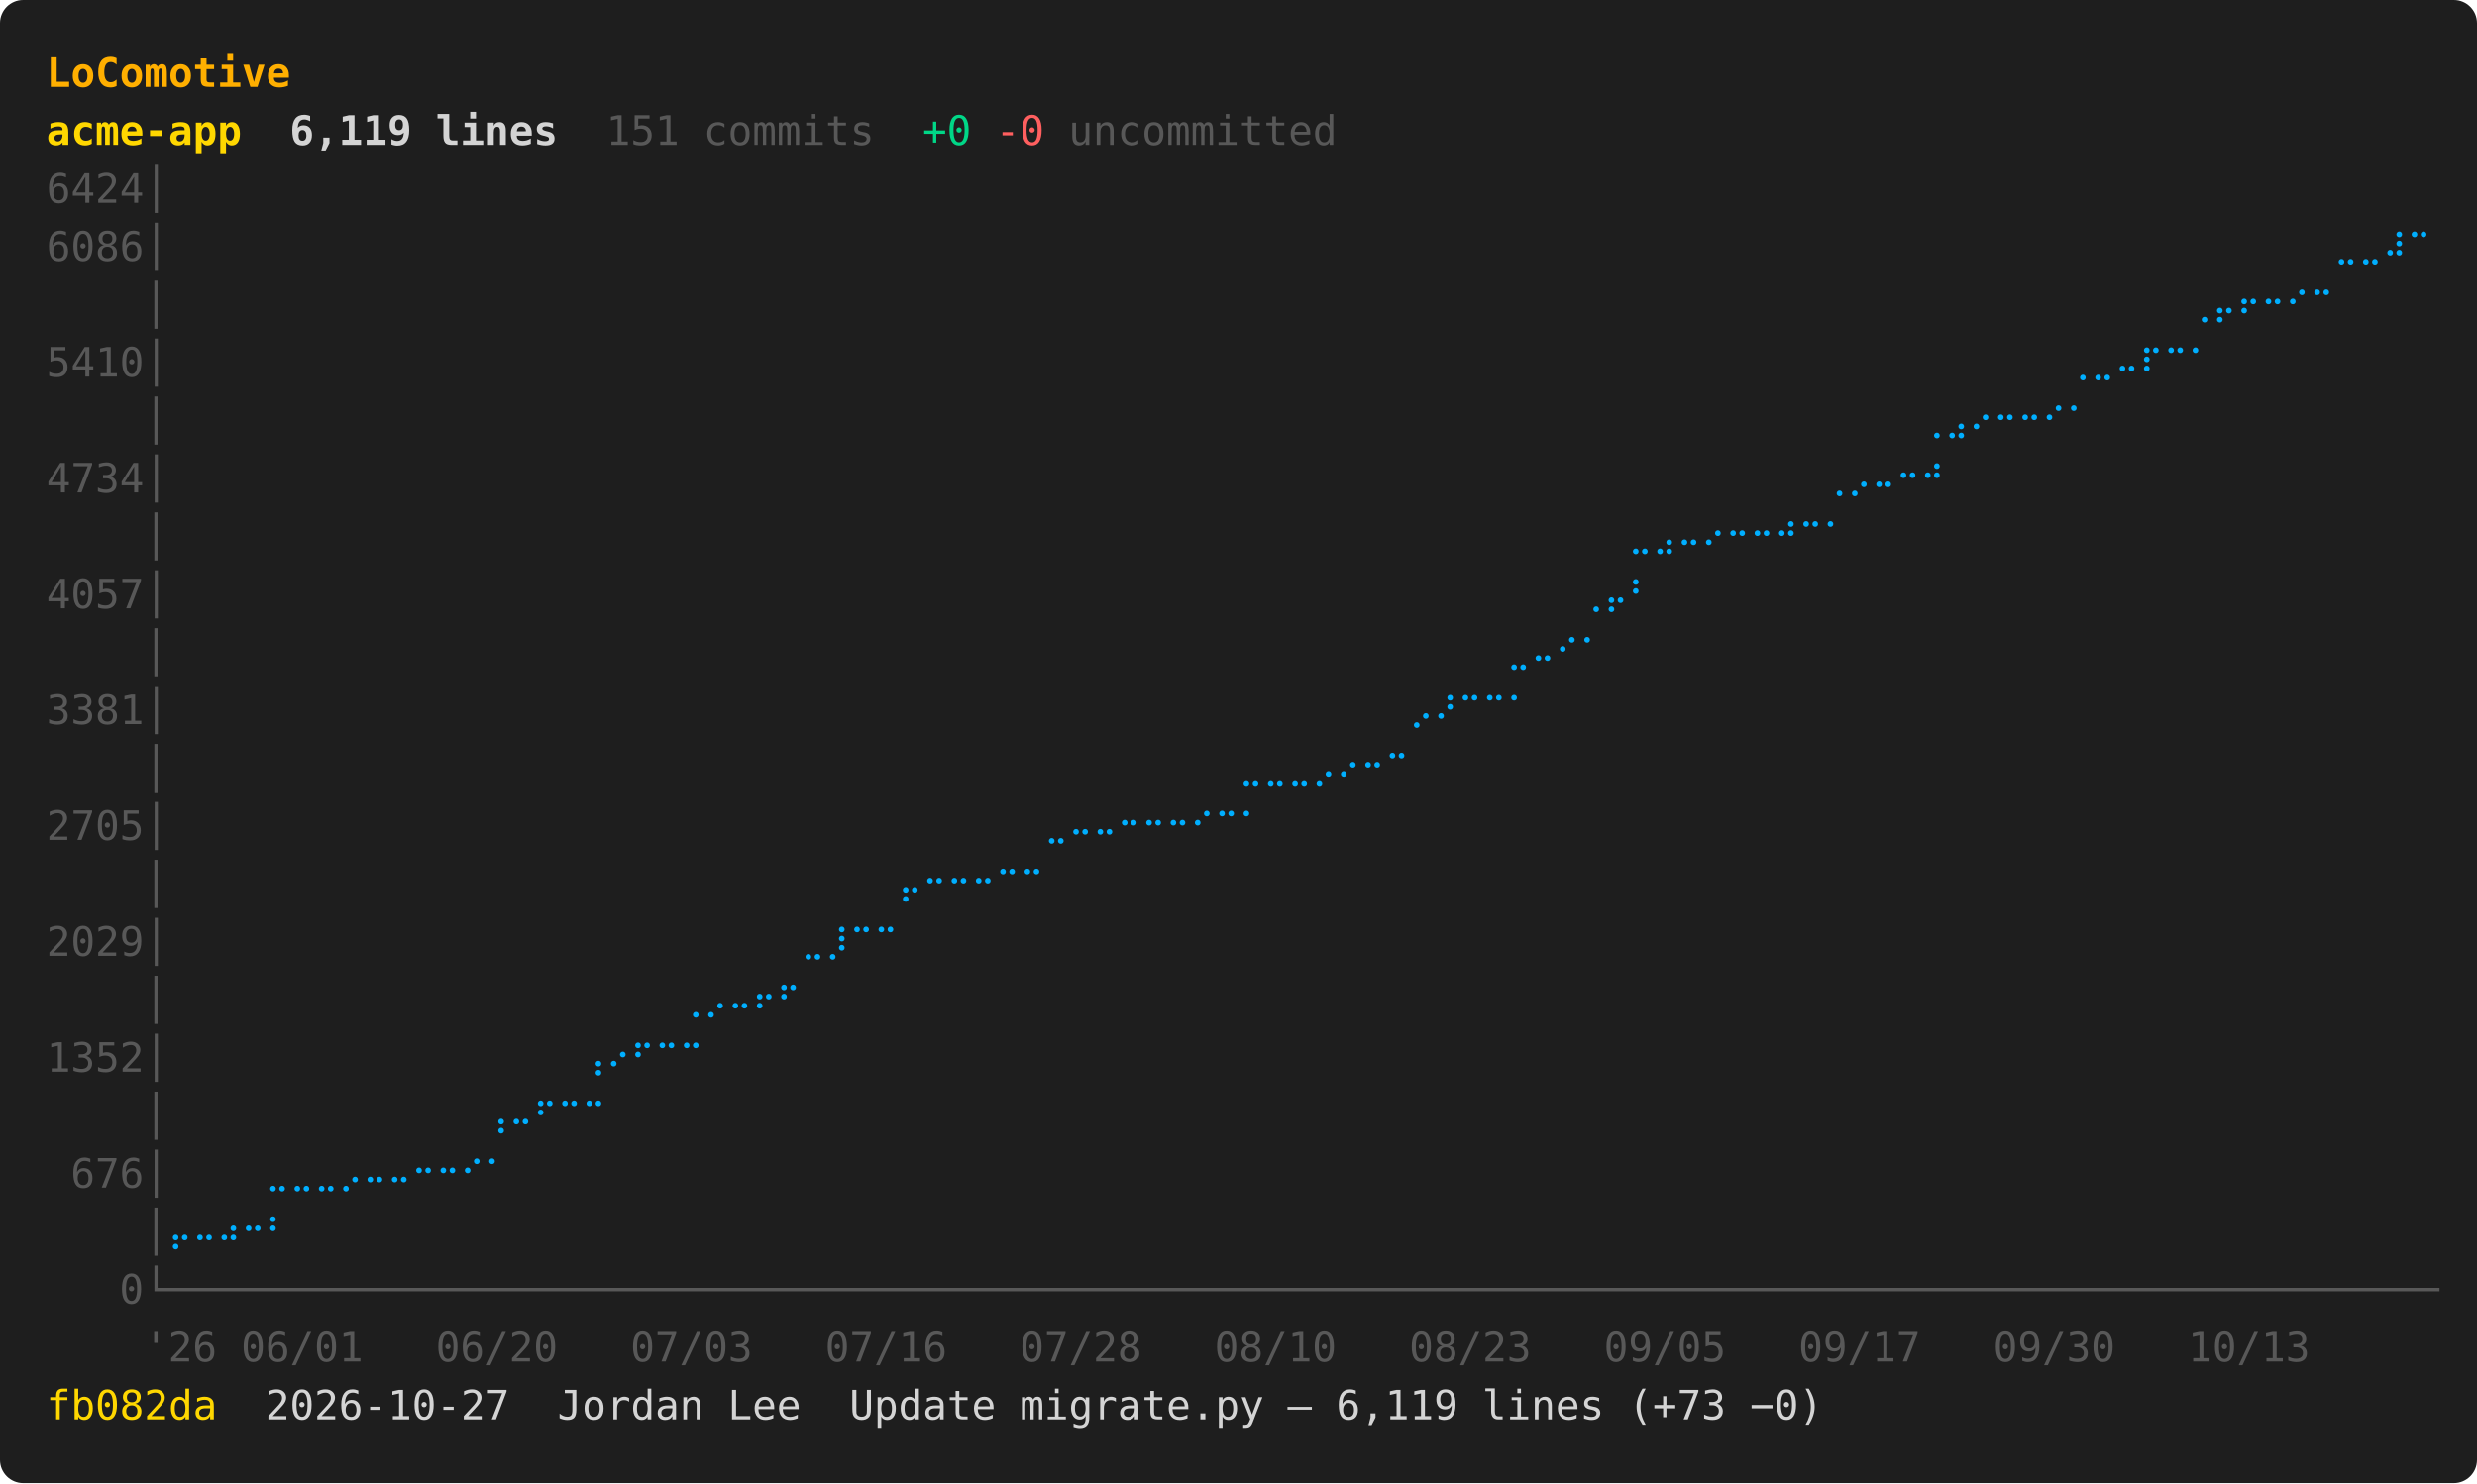
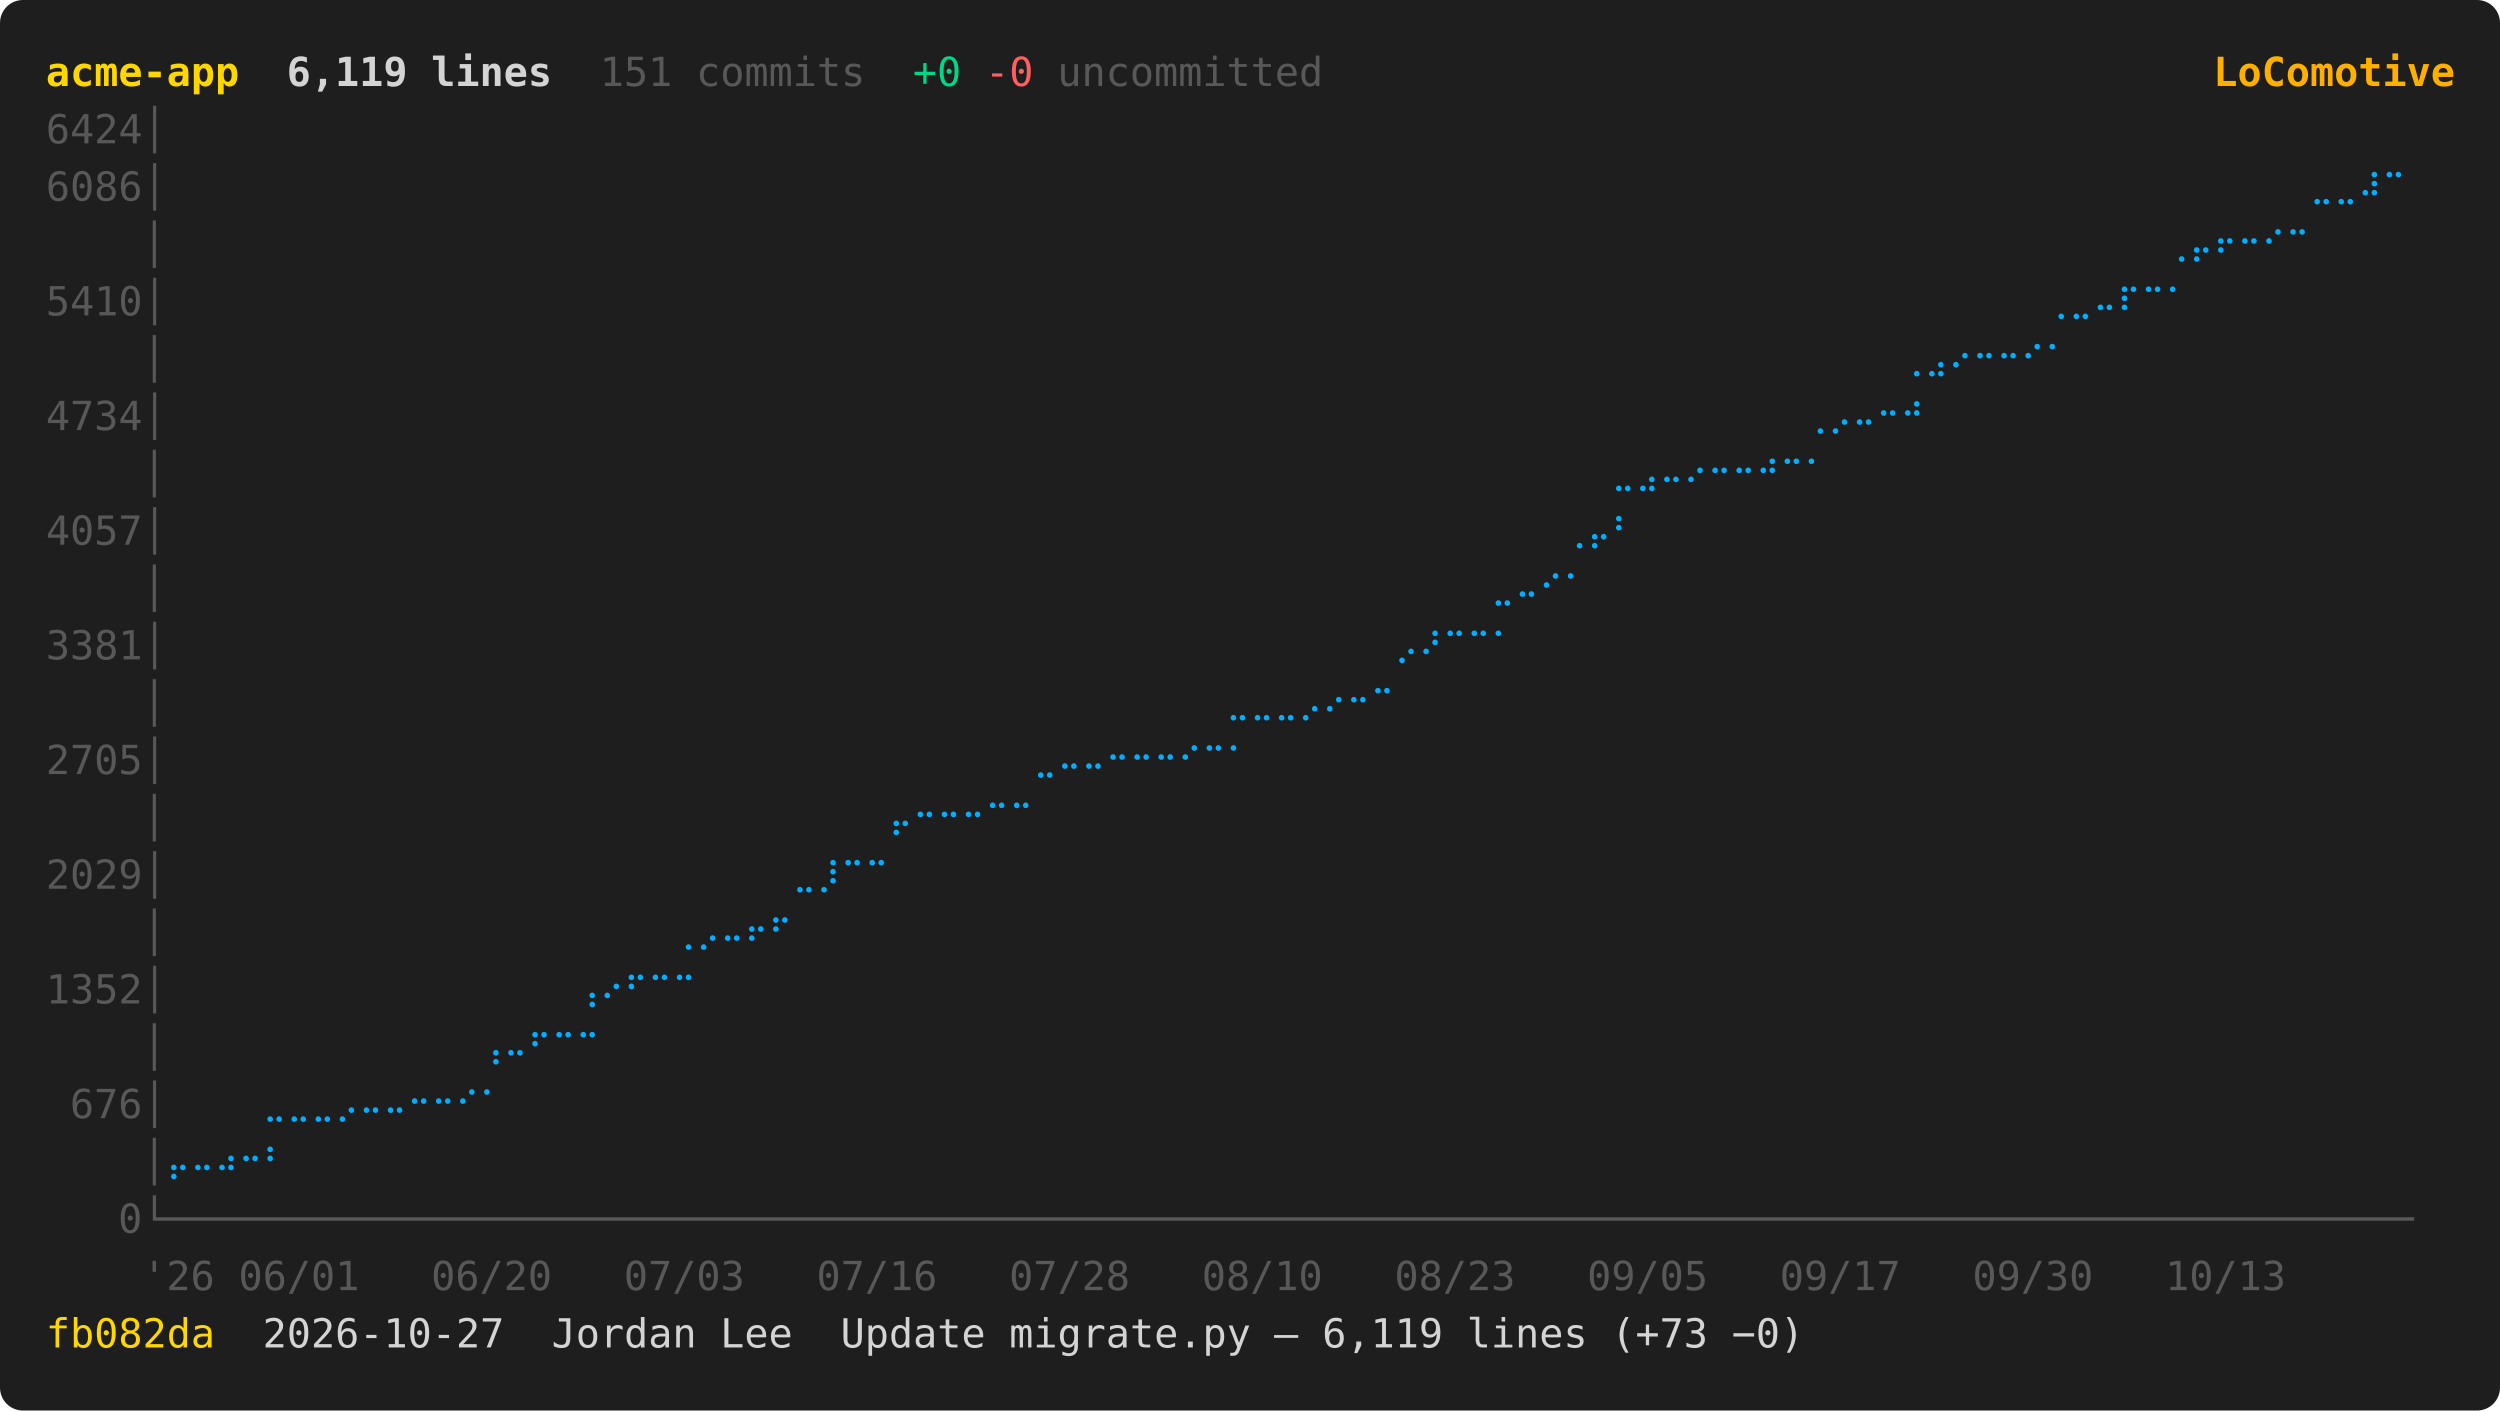
- <svg xmlns="http://www.w3.org/2000/svg" width="855" height="512" viewBox="0 0 855 512" font-family="Menlo, 'SF Mono', Consolas, 'DejaVu Sans Mono', monospace" font-size="14">
+ <svg xmlns="http://www.w3.org/2000/svg" width="872" height="492" viewBox="0 0 872 492" font-family="Menlo, 'SF Mono', Consolas, 'DejaVu Sans Mono', monospace" font-size="14">
  <rect width="100%" height="100%" rx="8" fill="#1e1e1e" />
-   <text x="16.0 24.4 32.8 41.2 49.6 58.0 66.4 74.8 83.2 91.6" y="30" fill="#ffaf00" font-weight="bold" xml:space="preserve">LoComotive</text>
-   <text x="16.0 24.4 32.8 41.2 49.6 58.0 66.4 74.8" y="50" fill="#ffd700" font-weight="bold" xml:space="preserve">acme-app</text>
-   <text x="100.0 108.4 116.8 125.2 133.6" y="50" fill="#d4d4d4" font-weight="bold" xml:space="preserve">6,119</text>
-   <text x="150.4 158.8 167.2 175.6 184.0" y="50" fill="#d4d4d4" font-weight="bold" xml:space="preserve">lines</text>
-   <text x="209.2 217.6 226.0" y="50" fill="#585858" xml:space="preserve">151</text>
-   <text x="242.8 251.2 259.6 268.0 276.4 284.8 293.2" y="50" fill="#585858" xml:space="preserve">commits</text>
-   <text x="318.4 326.8" y="50" fill="#00d787" xml:space="preserve">+0</text>
-   <text x="343.6 352.0" y="50" fill="#ff5f5f" xml:space="preserve">-0</text>
-   <text x="368.8 377.2 385.6 394.0 402.4 410.8 419.2 427.6 436.0 444.4 452.8" y="50" fill="#585858" xml:space="preserve">uncommitted</text>
-   <text x="16.0 24.4 32.8 41.2 49.6" y="70" fill="#585858" xml:space="preserve">6424│</text>
-   <text x="16.0 24.4 32.8 41.2 49.6" y="90" fill="#585858" xml:space="preserve">6086│</text>
-   <text x="805.6 814.0 822.4 830.8" y="90" fill="#00afff" xml:space="preserve">⣀⣀⠼⠉</text>
-   <text x="49.6" y="110" fill="#585858" xml:space="preserve">│</text>
-   <text x="755.2 763.6 772.0 780.4 788.8 797.2" y="110" fill="#00afff" xml:space="preserve">⢀⡤⠖⠒⠊⠉</text>
-   <text x="16.0 24.4 32.8 41.2 49.6" y="130" fill="#585858" xml:space="preserve">5410│</text>
-   <text x="713.2 721.6 730.0 738.4 746.8 755.2" y="130" fill="#00afff" xml:space="preserve">⢀⣀⠤⠏⠉⠁</text>
-   <text x="49.6" y="150" fill="#585858" xml:space="preserve">│</text>
-   <text x="662.8 671.2 679.6 688.0 696.4 704.8 713.2" y="150" fill="#00afff" xml:space="preserve">⢀⣠⠔⠒⠒⠊⠁</text>
-   <text x="16.0 24.4 32.8 41.2 49.6" y="170" fill="#585858" xml:space="preserve">4734│</text>
-   <text x="629.2 637.6 646.0 654.4 662.8" y="170" fill="#00afff" xml:space="preserve">⢀⡠⠤⠒⠚</text>
-   <text x="49.6" y="190" fill="#585858" xml:space="preserve">│</text>
-   <text x="562.0 570.4 578.8 587.2 595.6 604.0 612.4 620.8 629.2" y="190" fill="#00afff" xml:space="preserve">⣀⣠⠤⠔⠒⠒⠚⠉⠁</text>
-   <text x="16.0 24.4 32.8 41.2 49.6" y="210" fill="#585858" xml:space="preserve">4057│</text>
-   <text x="545.2 553.6 562.0" y="210" fill="#00afff" xml:space="preserve">⢀⡤⠃</text>
-   <text x="49.6" y="230" fill="#585858" xml:space="preserve">│</text>
-   <text x="520.0 528.4 536.8 545.2" y="230" fill="#00afff" xml:space="preserve">⣀⠤⠊⠁</text>
-   <text x="16.0 24.4 32.8 41.2 49.6" y="250" fill="#585858" xml:space="preserve">3381│</text>
-   <text x="486.4 494.8 503.2 511.6 520.0" y="250" fill="#00afff" xml:space="preserve">⡠⠜⠉⠉⠁</text>
-   <text x="49.6" y="270" fill="#585858" xml:space="preserve">│</text>
-   <text x="427.6 436.0 444.4 452.8 461.2 469.6 478.0" y="270" fill="#00afff" xml:space="preserve">⣀⣀⣀⡠⠔⠒⠉</text>
-   <text x="16.0 24.4 32.8 41.2 49.6" y="290" fill="#585858" xml:space="preserve">2705│</text>
-   <text x="360.4 368.8 377.2 385.6 394.0 402.4 410.8 419.2 427.6" y="290" fill="#00afff" xml:space="preserve">⣀⠤⠤⠒⠒⠒⠊⠉⠁</text>
-   <text x="49.6" y="310" fill="#585858" xml:space="preserve">│</text>
-   <text x="310.0 318.4 326.8 335.2 343.6 352.0" y="310" fill="#00afff" xml:space="preserve">⡤⠒⠒⠒⠉⠉</text>
-   <text x="16.0 24.4 32.8 41.2 49.6" y="330" fill="#585858" xml:space="preserve">2029│</text>
-   <text x="276.4 284.8 293.2 301.6" y="330" fill="#00afff" xml:space="preserve">⣀⡸⠉⠉</text>
-   <text x="49.6" y="350" fill="#585858" xml:space="preserve">│</text>
-   <text x="234.4 242.8 251.2 259.6 268.0" y="350" fill="#00afff" xml:space="preserve">⢀⡠⠤⠖⠋</text>
-   <text x="16.0 24.4 32.8 41.2 49.6" y="370" fill="#585858" xml:space="preserve">1352│</text>
-   <text x="200.8 209.2 217.6 226.0 234.4" y="370" fill="#00afff" xml:space="preserve">⢠⠔⠋⠉⠉</text>
-   <text x="49.6" y="390" fill="#585858" xml:space="preserve">│</text>
-   <text x="167.2 175.6 184.0 192.4 200.8" y="390" fill="#00afff" xml:space="preserve">⢠⠤⠋⠉⠉</text>
-   <text x="24.4 32.8 41.2 49.6" y="410" fill="#585858" xml:space="preserve">676│</text>
-   <text x="91.6 100.0 108.4 116.8 125.2 133.6 142.0 150.4 158.8 167.2" y="410" fill="#00afff" xml:space="preserve">⣀⣀⣀⡠⠤⠤⠒⠒⠊⠁</text>
-   <text x="49.6" y="430" fill="#585858" xml:space="preserve">│</text>
-   <text x="58.0 66.4 74.8 83.2 91.6" y="430" fill="#00afff" xml:space="preserve">⡤⠤⠴⠒⠃</text>
-   <text x="41.2 49.6 58.0 66.4 74.8 83.2 91.6 100.0 108.4 116.8 125.2 133.6 142.0 150.4 158.8 167.2 175.6 184.0 192.4 200.8 209.2 217.6 226.0 234.4 242.8 251.2 259.6 268.0 276.4 284.8 293.2 301.6 310.0 318.4 326.8 335.2 343.6 352.0 360.4 368.8 377.2 385.6 394.0 402.4 410.8 419.2 427.6 436.0 444.4 452.8 461.2 469.6 478.0 486.4 494.8 503.2 511.6 520.0 528.4 536.8 545.2 553.6 562.0 570.4 578.8 587.2 595.6 604.0 612.4 620.8 629.2 637.6 646.0 654.4 662.8 671.2 679.6 688.0 696.4 704.8 713.2 721.6 730.0 738.4 746.8 755.2 763.6 772.0 780.4 788.8 797.2 805.6 814.0 822.4 830.8" y="450" fill="#585858" xml:space="preserve">0└─────────────────────────────────────────────────────────────────────────────────────────────</text>
-   <text x="49.6 58.0 66.4" y="470" fill="#585858" xml:space="preserve">'26</text>
-   <text x="83.2 91.6 100.0 108.4 116.8" y="470" fill="#585858" xml:space="preserve">06/01</text>
-   <text x="150.4 158.8 167.2 175.6 184.0" y="470" fill="#585858" xml:space="preserve">06/20</text>
-   <text x="217.6 226.0 234.4 242.8 251.2" y="470" fill="#585858" xml:space="preserve">07/03</text>
-   <text x="284.8 293.2 301.6 310.0 318.4" y="470" fill="#585858" xml:space="preserve">07/16</text>
-   <text x="352.0 360.4 368.8 377.2 385.6" y="470" fill="#585858" xml:space="preserve">07/28</text>
-   <text x="419.2 427.6 436.0 444.4 452.8" y="470" fill="#585858" xml:space="preserve">08/10</text>
-   <text x="486.4 494.8 503.2 511.6 520.0" y="470" fill="#585858" xml:space="preserve">08/23</text>
-   <text x="553.6 562.0 570.4 578.8 587.2" y="470" fill="#585858" xml:space="preserve">09/05</text>
-   <text x="620.8 629.2 637.6 646.0 654.4" y="470" fill="#585858" xml:space="preserve">09/17</text>
-   <text x="688.0 696.4 704.8 713.2 721.6" y="470" fill="#585858" xml:space="preserve">09/30</text>
-   <text x="755.2 763.6 772.0 780.4 788.8" y="470" fill="#585858" xml:space="preserve">10/13</text>
-   <text x="16.0 24.4 32.8 41.2 49.6 58.0 66.4" y="490" fill="#ffd700" xml:space="preserve">fb082da</text>
-   <text x="91.6 100.0 108.4 116.8 125.2 133.6 142.0 150.4 158.8 167.2" y="490" fill="#d4d4d4" xml:space="preserve">2026-10-27</text>
-   <text x="192.4 200.8 209.2 217.6 226.0 234.4" y="490" fill="#d4d4d4" xml:space="preserve">Jordan</text>
-   <text x="251.2 259.6 268.0" y="490" fill="#d4d4d4" xml:space="preserve">Lee</text>
-   <text x="293.2 301.6 310.0 318.4 326.8 335.2" y="490" fill="#d4d4d4" xml:space="preserve">Update</text>
-   <text x="352.0 360.4 368.8 377.2 385.6 394.0 402.4 410.8 419.2 427.6" y="490" fill="#d4d4d4" xml:space="preserve">migrate.py</text>
-   <text x="444.4" y="490" fill="#d4d4d4" xml:space="preserve">—</text>
-   <text x="461.2 469.6 478.0 486.4 494.8" y="490" fill="#d4d4d4" xml:space="preserve">6,119</text>
-   <text x="511.6 520.0 528.4 536.8 545.2" y="490" fill="#d4d4d4" xml:space="preserve">lines</text>
-   <text x="562.0 570.4 578.8 587.2" y="490" fill="#d4d4d4" xml:space="preserve">(+73</text>
-   <text x="604.0 612.4 620.8" y="490" fill="#d4d4d4" xml:space="preserve">−0)</text>
+   <text x="16.0 24.4 32.8 41.2 49.6 58.0 66.4 74.8" y="30" fill="#ffd700" font-weight="bold" xml:space="preserve">acme-app</text>
+   <text x="100.0 108.4 116.8 125.2 133.6" y="30" fill="#d4d4d4" font-weight="bold" xml:space="preserve">6,119</text>
+   <text x="150.4 158.8 167.2 175.6 184.0" y="30" fill="#d4d4d4" font-weight="bold" xml:space="preserve">lines</text>
+   <text x="209.2 217.6 226.0" y="30" fill="#585858" xml:space="preserve">151</text>
+   <text x="242.8 251.2 259.6 268.0 276.4 284.8 293.2" y="30" fill="#585858" xml:space="preserve">commits</text>
+   <text x="318.4 326.8" y="30" fill="#00d787" xml:space="preserve">+0</text>
+   <text x="343.6 352.0" y="30" fill="#ff5f5f" xml:space="preserve">-0</text>
+   <text x="368.8 377.2 385.6 394.0 402.4 410.8 419.2 427.6 436.0 444.4 452.8" y="30" fill="#585858" xml:space="preserve">uncommitted</text>
+   <text x="772.0 780.4 788.8 797.2 805.6 814.0 822.4 830.8 839.2 847.6" y="30" fill="#ffaf00" font-weight="bold" xml:space="preserve">LoComotive</text>
+   <text x="16.0 24.4 32.8 41.2 49.6" y="50" fill="#585858" xml:space="preserve">6424│</text>
+   <text x="16.0 24.4 32.8 41.2 49.6" y="70" fill="#585858" xml:space="preserve">6086│</text>
+   <text x="805.6 814.0 822.4 830.8" y="70" fill="#00afff" xml:space="preserve">⣀⣀⠼⠉</text>
+   <text x="49.6" y="90" fill="#585858" xml:space="preserve">│</text>
+   <text x="755.2 763.6 772.0 780.4 788.8 797.2" y="90" fill="#00afff" xml:space="preserve">⢀⡤⠖⠒⠊⠉</text>
+   <text x="16.0 24.4 32.8 41.2 49.6" y="110" fill="#585858" xml:space="preserve">5410│</text>
+   <text x="713.2 721.6 730.0 738.4 746.8 755.2" y="110" fill="#00afff" xml:space="preserve">⢀⣀⠤⠏⠉⠁</text>
+   <text x="49.6" y="130" fill="#585858" xml:space="preserve">│</text>
+   <text x="662.8 671.2 679.6 688.0 696.4 704.8 713.2" y="130" fill="#00afff" xml:space="preserve">⢀⣠⠔⠒⠒⠊⠁</text>
+   <text x="16.0 24.4 32.8 41.2 49.6" y="150" fill="#585858" xml:space="preserve">4734│</text>
+   <text x="629.2 637.6 646.0 654.4 662.8" y="150" fill="#00afff" xml:space="preserve">⢀⡠⠤⠒⠚</text>
+   <text x="49.6" y="170" fill="#585858" xml:space="preserve">│</text>
+   <text x="562.0 570.4 578.8 587.2 595.6 604.0 612.4 620.8 629.2" y="170" fill="#00afff" xml:space="preserve">⣀⣠⠤⠔⠒⠒⠚⠉⠁</text>
+   <text x="16.0 24.4 32.8 41.2 49.6" y="190" fill="#585858" xml:space="preserve">4057│</text>
+   <text x="545.2 553.6 562.0" y="190" fill="#00afff" xml:space="preserve">⢀⡤⠃</text>
+   <text x="49.6" y="210" fill="#585858" xml:space="preserve">│</text>
+   <text x="520.0 528.4 536.8 545.2" y="210" fill="#00afff" xml:space="preserve">⣀⠤⠊⠁</text>
+   <text x="16.0 24.4 32.8 41.2 49.6" y="230" fill="#585858" xml:space="preserve">3381│</text>
+   <text x="486.4 494.8 503.2 511.6 520.0" y="230" fill="#00afff" xml:space="preserve">⡠⠜⠉⠉⠁</text>
+   <text x="49.6" y="250" fill="#585858" xml:space="preserve">│</text>
+   <text x="427.6 436.0 444.4 452.8 461.2 469.6 478.0" y="250" fill="#00afff" xml:space="preserve">⣀⣀⣀⡠⠔⠒⠉</text>
+   <text x="16.0 24.4 32.8 41.2 49.6" y="270" fill="#585858" xml:space="preserve">2705│</text>
+   <text x="360.4 368.8 377.2 385.6 394.0 402.4 410.8 419.2 427.6" y="270" fill="#00afff" xml:space="preserve">⣀⠤⠤⠒⠒⠒⠊⠉⠁</text>
+   <text x="49.6" y="290" fill="#585858" xml:space="preserve">│</text>
+   <text x="310.0 318.4 326.8 335.2 343.6 352.0" y="290" fill="#00afff" xml:space="preserve">⡤⠒⠒⠒⠉⠉</text>
+   <text x="16.0 24.4 32.8 41.2 49.6" y="310" fill="#585858" xml:space="preserve">2029│</text>
+   <text x="276.4 284.8 293.2 301.6" y="310" fill="#00afff" xml:space="preserve">⣀⡸⠉⠉</text>
+   <text x="49.6" y="330" fill="#585858" xml:space="preserve">│</text>
+   <text x="234.4 242.8 251.2 259.6 268.0" y="330" fill="#00afff" xml:space="preserve">⢀⡠⠤⠖⠋</text>
+   <text x="16.0 24.4 32.8 41.2 49.6" y="350" fill="#585858" xml:space="preserve">1352│</text>
+   <text x="200.8 209.2 217.6 226.0 234.4" y="350" fill="#00afff" xml:space="preserve">⢠⠔⠋⠉⠉</text>
+   <text x="49.6" y="370" fill="#585858" xml:space="preserve">│</text>
+   <text x="167.2 175.6 184.0 192.4 200.8" y="370" fill="#00afff" xml:space="preserve">⢠⠤⠋⠉⠉</text>
+   <text x="24.4 32.8 41.2 49.6" y="390" fill="#585858" xml:space="preserve">676│</text>
+   <text x="91.6 100.0 108.4 116.8 125.2 133.6 142.0 150.4 158.8 167.2" y="390" fill="#00afff" xml:space="preserve">⣀⣀⣀⡠⠤⠤⠒⠒⠊⠁</text>
+   <text x="49.6" y="410" fill="#585858" xml:space="preserve">│</text>
+   <text x="58.0 66.4 74.8 83.2 91.6" y="410" fill="#00afff" xml:space="preserve">⡤⠤⠴⠒⠃</text>
+   <text x="41.2 49.6 58.0 66.4 74.8 83.2 91.6 100.0 108.4 116.8 125.2 133.6 142.0 150.4 158.8 167.2 175.6 184.0 192.4 200.8 209.2 217.6 226.0 234.4 242.8 251.2 259.6 268.0 276.4 284.8 293.2 301.6 310.0 318.4 326.8 335.2 343.6 352.0 360.4 368.8 377.2 385.6 394.0 402.4 410.8 419.2 427.6 436.0 444.4 452.8 461.2 469.6 478.0 486.4 494.8 503.2 511.6 520.0 528.4 536.8 545.2 553.6 562.0 570.4 578.8 587.2 595.6 604.0 612.4 620.8 629.2 637.6 646.0 654.4 662.8 671.2 679.6 688.0 696.4 704.8 713.2 721.6 730.0 738.4 746.8 755.2 763.6 772.0 780.4 788.8 797.2 805.6 814.0 822.4 830.8" y="430" fill="#585858" xml:space="preserve">0└─────────────────────────────────────────────────────────────────────────────────────────────</text>
+   <text x="49.6 58.0 66.4" y="450" fill="#585858" xml:space="preserve">'26</text>
+   <text x="83.2 91.6 100.0 108.4 116.8" y="450" fill="#585858" xml:space="preserve">06/01</text>
+   <text x="150.4 158.8 167.2 175.6 184.0" y="450" fill="#585858" xml:space="preserve">06/20</text>
+   <text x="217.6 226.0 234.4 242.8 251.2" y="450" fill="#585858" xml:space="preserve">07/03</text>
+   <text x="284.8 293.2 301.6 310.0 318.4" y="450" fill="#585858" xml:space="preserve">07/16</text>
+   <text x="352.0 360.4 368.8 377.2 385.6" y="450" fill="#585858" xml:space="preserve">07/28</text>
+   <text x="419.2 427.6 436.0 444.4 452.8" y="450" fill="#585858" xml:space="preserve">08/10</text>
+   <text x="486.4 494.8 503.2 511.6 520.0" y="450" fill="#585858" xml:space="preserve">08/23</text>
+   <text x="553.6 562.0 570.4 578.8 587.2" y="450" fill="#585858" xml:space="preserve">09/05</text>
+   <text x="620.8 629.2 637.6 646.0 654.4" y="450" fill="#585858" xml:space="preserve">09/17</text>
+   <text x="688.0 696.4 704.8 713.2 721.6" y="450" fill="#585858" xml:space="preserve">09/30</text>
+   <text x="755.2 763.6 772.0 780.4 788.8" y="450" fill="#585858" xml:space="preserve">10/13</text>
+   <text x="16.0 24.4 32.8 41.2 49.6 58.0 66.4" y="470" fill="#ffd700" xml:space="preserve">fb082da</text>
+   <text x="91.6 100.0 108.4 116.8 125.2 133.6 142.0 150.4 158.8 167.2" y="470" fill="#d4d4d4" xml:space="preserve">2026-10-27</text>
+   <text x="192.4 200.8 209.2 217.6 226.0 234.4" y="470" fill="#d4d4d4" xml:space="preserve">Jordan</text>
+   <text x="251.2 259.6 268.0" y="470" fill="#d4d4d4" xml:space="preserve">Lee</text>
+   <text x="293.2 301.6 310.0 318.4 326.8 335.2" y="470" fill="#d4d4d4" xml:space="preserve">Update</text>
+   <text x="352.0 360.4 368.8 377.2 385.6 394.0 402.4 410.8 419.2 427.6" y="470" fill="#d4d4d4" xml:space="preserve">migrate.py</text>
+   <text x="444.4" y="470" fill="#d4d4d4" xml:space="preserve">—</text>
+   <text x="461.2 469.6 478.0 486.4 494.8" y="470" fill="#d4d4d4" xml:space="preserve">6,119</text>
+   <text x="511.6 520.0 528.4 536.8 545.2" y="470" fill="#d4d4d4" xml:space="preserve">lines</text>
+   <text x="562.0 570.4 578.8 587.2" y="470" fill="#d4d4d4" xml:space="preserve">(+73</text>
+   <text x="604.0 612.4 620.8" y="470" fill="#d4d4d4" xml:space="preserve">−0)</text>
</svg>
